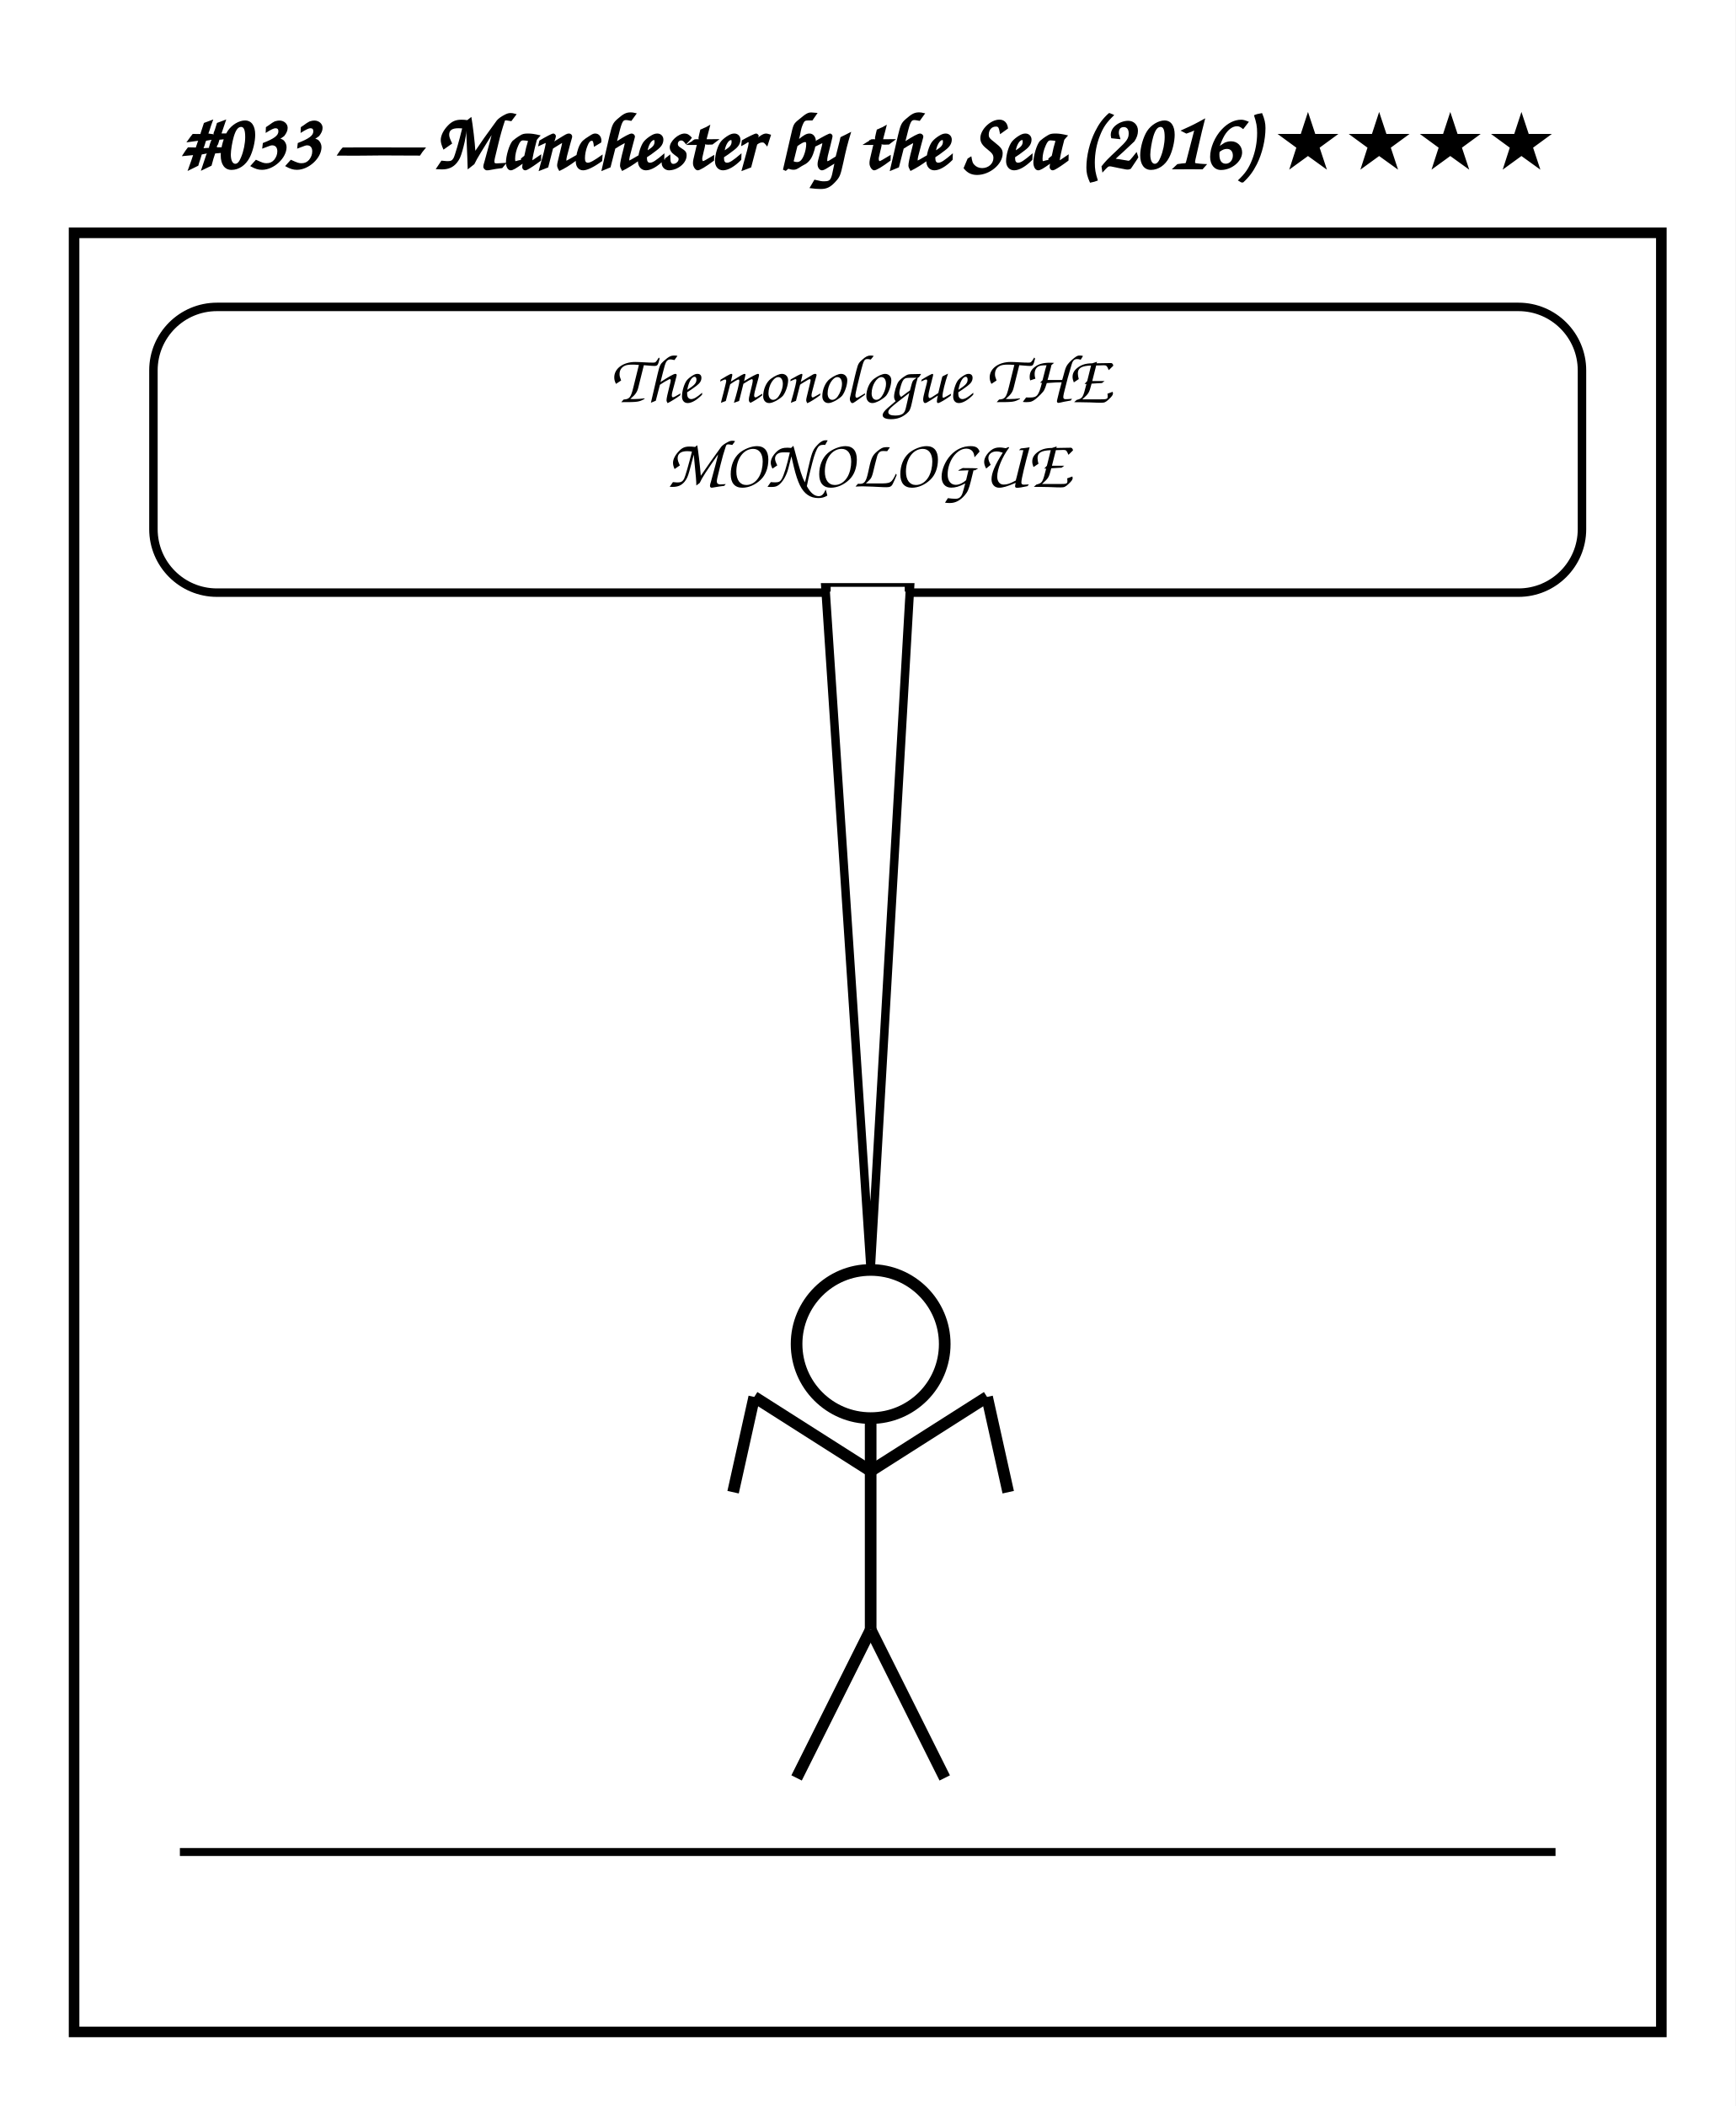
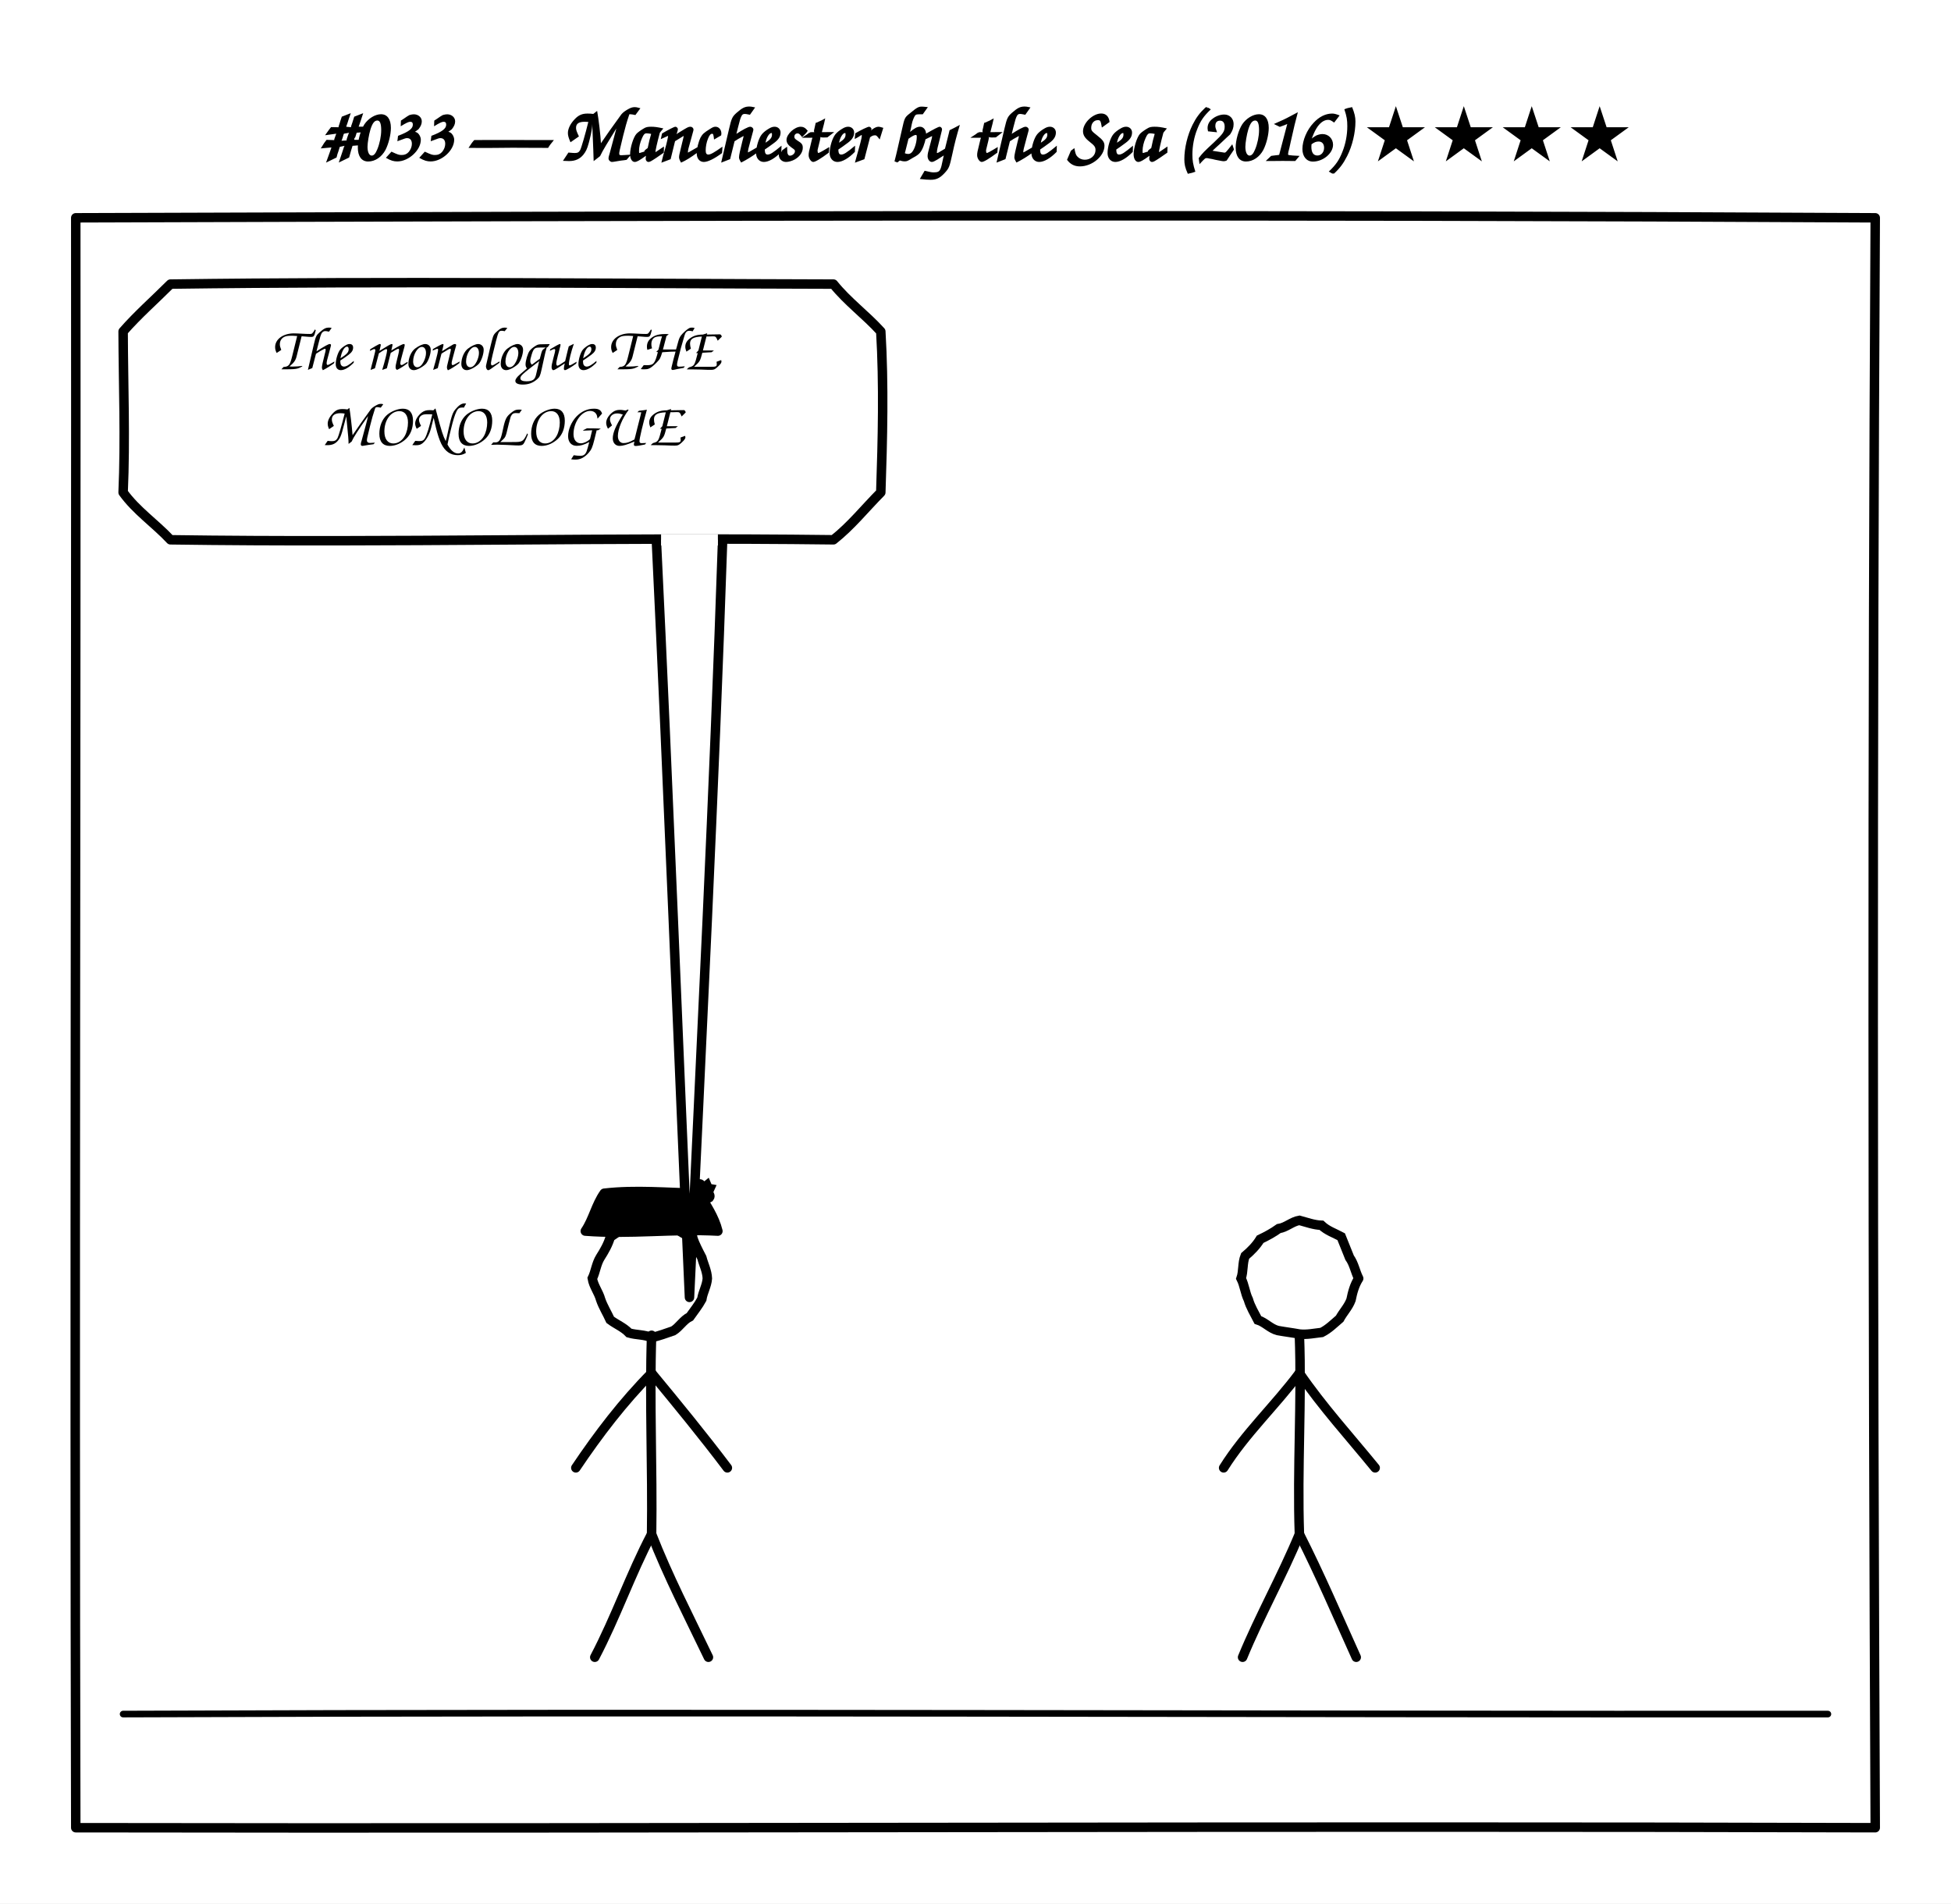
- <svg xmlns="http://www.w3.org/2000/svg" viewBox="0 0 328 398" width="328" height="398" role="img" aria-label="#033 — Manchester by the Sea (2016)">
+ <svg xmlns="http://www.w3.org/2000/svg" viewBox="0 0 412 402" width="412" height="402" role="img" aria-label="#033 — Manchester by the Sea (2016)">
  <rect width="100%" height="100%" fill="white" />
-   <text x="164.0" y="32" text-anchor="middle" font-family="Comic Neue, Comic Sans MS, cursive" font-size="15" font-weight="700" fill="black">#033 — Manchester by the Sea (2016) ★★★★</text>
+   <text x="206.0" y="34" text-anchor="middle" font-family="Comic Neue, Comic Sans MS, cursive" font-size="16" font-weight="700" fill="black">#033 — Manchester by the Sea (2016) ★★★★</text>
  <g class="panel">
-     <rect x="14" y="44" width="300" height="340" fill="white" stroke="black" stroke-width="2" />
-     <rect x="29" y="58" width="270" height="54" rx="12" ry="12" fill="white" stroke="black" stroke-width="1.6" />
-     <polygon points="156.0,111 172.0,111 164.558,240" fill="white" stroke="black" stroke-width="1.6" />
-     <line x1="157.0" y1="112" x2="171.0" y2="112" stroke="white" stroke-width="2.2" />
-     <text x="164.0" y="76" text-anchor="middle" font-family="Comic Neue, Comic Sans MS, cursive" font-size="13" fill="black">
-       <tspan x="164.0" dy="0">The monologue THE</tspan>
-       <tspan x="164.0" dy="16">MONOLOGUE</tspan>
+     <path d="M 16.00 46.00 C 142.67 45.58, 269.33 45.30, 396.00 46.00 C 395.38 159.33, 395.48 272.67, 396.00 386.00 C 269.33 385.62, 142.67 386.22, 16.00 386.00 C 15.71 272.67, 16.09 159.33, 16.00 46.00" fill="none" stroke="black" stroke-width="2.0" stroke-linecap="round" stroke-linejoin="round" />
+     <path d="M 26.00 362.00 C 146.00 361.51, 266.00 362.08, 386.00 362.00" fill="none" stroke="black" stroke-width="1.4" stroke-linecap="round" />
+     <path d="M 149.37 270.00 C 149.27 271.54, 148.43 272.88, 148.20 274.39 C 147.49 275.71, 146.55 276.87, 145.69 278.09 C 144.27 278.78, 143.50 280.25, 142.18 281.06 C 140.67 281.60, 139.16 282.12, 137.60 282.51 C 136.09 281.82, 134.40 281.97, 132.83 281.51 C 131.70 280.31, 130.15 279.71, 128.86 278.74 C 128.21 277.30, 127.35 275.96, 126.84 274.46 C 126.42 272.90, 125.34 271.61, 125.08 270.00 C 125.78 268.56, 125.91 266.90, 126.78 265.52 C 127.63 264.18, 128.42 262.81, 128.87 261.27 C 130.19 260.33, 131.58 259.50, 132.81 258.43 C 134.41 258.28, 136.00 258.43, 137.60 258.47 C 139.15 258.33, 140.61 258.90, 142.12 259.09 C 143.42 259.97, 144.73 260.86, 146.24 261.36 C 146.76 262.84, 147.49 264.22, 148.21 265.61 C 148.59 267.07, 149.32 268.45, 149.37 270.00" fill="none" stroke="black" stroke-width="2.0" stroke-linecap="round" />
+     <path d="M 123.60 260.00 C 132.93 260.73, 142.27 259.49, 151.60 260.00 C 150.87 257.03, 149.15 254.56, 147.60 252.00 C 140.93 251.90, 134.27 251.23, 127.60 252.00 C 125.85 254.46, 125.28 257.51, 123.60 260.00" fill="black" stroke="black" stroke-width="2.0" stroke-linecap="round" stroke-linejoin="round" />
+     <path d="M 149.67 252.00 C 149.76 252.30, 150.07 252.56, 149.80 252.91 C 149.49 253.09, 149.19 253.26, 148.81 253.21 C 148.47 253.50, 148.54 253.90, 148.54 254.27 C 148.16 253.97, 147.89 254.26, 147.60 254.45 C 147.29 254.28, 146.87 254.23, 146.88 253.73 C 146.77 253.47, 146.32 253.69, 146.28 253.32 C 145.90 253.29, 145.61 252.98, 145.22 252.98 C 145.50 252.69, 145.56 252.26, 145.89 252.00 C 145.94 251.48, 145.75 251.13, 145.21 251.01 C 145.69 250.92, 145.67 250.51, 145.76 250.16 C 146.09 250.09, 146.42 250.01, 146.75 249.95 C 147.00 250.22, 147.27 250.38, 147.60 250.07 C 148.01 249.90, 148.02 250.34, 148.23 250.47 C 148.59 250.52, 148.95 250.59, 149.26 250.34 C 149.39 250.65, 149.53 250.97, 149.92 251.04 C 149.79 251.35, 149.43 251.60, 149.67 252.00" fill="black" stroke="black" stroke-width="2.0" stroke-linecap="round" />
+     <path d="M 137.60 282.00 C 137.14 296.00, 137.81 310.00, 137.60 324.00" fill="none" stroke="black" stroke-width="2.0" stroke-linecap="round" />
+     <path d="M 137.60 290.00 C 131.56 296.10, 126.38 302.89, 121.60 310.00" fill="none" stroke="black" stroke-width="2.0" stroke-linecap="round" />
+     <path d="M 137.60 290.00 C 143.04 296.58, 148.45 303.18, 153.60 310.00" fill="none" stroke="black" stroke-width="2.0" stroke-linecap="round" />
+     <path d="M 137.60 324.00 C 133.16 332.46, 130.05 341.54, 125.60 350.00" fill="none" stroke="black" stroke-width="2.0" stroke-linecap="round" />
+     <path d="M 137.60 324.00 C 141.07 332.91, 145.48 341.39, 149.60 350.00" fill="none" stroke="black" stroke-width="2.0" stroke-linecap="round" />
+     <path d="M 286.92 270.00 C 286.03 271.38, 285.62 272.93, 285.30 274.52 C 284.76 276.00, 283.64 277.13, 282.90 278.50 C 281.69 279.53, 280.57 280.67, 279.12 281.40 C 277.55 281.57, 276.00 281.92, 274.40 281.74 C 272.89 281.46, 271.36 281.28, 269.84 281.00 C 268.25 280.60, 267.17 279.26, 265.63 278.77 C 264.91 277.36, 264.06 276.01, 263.62 274.47 C 262.92 273.04, 262.80 271.42, 262.08 270.00 C 262.61 268.46, 262.33 266.78, 262.94 265.25 C 264.16 264.22, 265.28 263.09, 266.12 261.72 C 267.49 261.07, 268.81 260.35, 270.04 259.47 C 271.63 259.23, 272.82 257.99, 274.40 257.73 C 275.94 258.14, 277.44 258.71, 279.05 258.77 C 280.25 259.91, 281.80 260.42, 283.22 261.18 C 283.81 262.66, 284.40 264.13, 285.00 265.61 C 285.95 266.94, 286.19 268.57, 286.92 270.00" fill="none" stroke="black" stroke-width="2.0" stroke-linecap="round" />
+     <path d="M 274.40 282.00 C 274.92 296.00, 273.92 310.00, 274.40 324.00" fill="none" stroke="black" stroke-width="2.0" stroke-linecap="round" />
+     <path d="M 274.40 290.00 C 269.29 296.85, 262.97 302.72, 258.40 310.00" fill="none" stroke="black" stroke-width="2.0" stroke-linecap="round" />
+     <path d="M 274.40 290.00 C 279.24 297.06, 285.00 303.38, 290.40 310.00" fill="none" stroke="black" stroke-width="2.0" stroke-linecap="round" />
+     <path d="M 274.40 324.00 C 270.75 332.83, 266.04 341.17, 262.40 350.00" fill="none" stroke="black" stroke-width="2.0" stroke-linecap="round" />
+     <path d="M 274.40 324.00 C 278.72 332.52, 282.47 341.30, 286.40 350.00" fill="none" stroke="black" stroke-width="2.0" stroke-linecap="round" />
+     <path d="M 36.00 60.00 C 82.67 59.37, 129.33 59.89, 176.00 60.00 C 178.97 63.70, 182.83 66.50, 186.00 70.00 C 186.67 81.33, 186.38 92.67, 186.00 104.00 C 182.68 107.34, 179.73 111.06, 176.00 114.00 C 129.33 113.42, 82.67 114.67, 36.00 114.00 C 32.78 110.55, 28.79 107.88, 26.00 104.00 C 26.50 92.67, 26.04 81.33, 26.00 70.00 C 29.11 66.45, 32.67 63.33, 36.00 60.00" fill="white" stroke="black" stroke-width="2.0" stroke-linecap="round" stroke-linejoin="round" />
+     <path d="M 138.60 114.00 C 141.19 167.32, 143.20 220.67, 145.60 274.00 C 148.10 220.67, 150.80 167.36, 152.60 114.00" fill="white" stroke="black" stroke-width="2.0" stroke-linecap="round" stroke-linejoin="round" />
+     <line x1="139.6" y1="114" x2="151.6" y2="114" stroke="white" stroke-width="2.4" />
+     <text x="106.0" y="78.0" text-anchor="middle" font-family="Comic Neue, Comic Sans MS, cursive" font-size="13" fill="black">
+       <tspan x="106.0" dy="0">The monologue THE</tspan>
+       <tspan x="106.0" dy="16">MONOLOGUE</tspan>
    </text>
-     <circle cx="164.558" cy="254" r="14" fill="none" stroke="black" stroke-width="2.2" />
-     <line x1="164.558" y1="268" x2="164.558" y2="308" stroke="black" stroke-width="2.2" />
-     <line x1="164.558" y1="278" x2="142.558" y2="264" stroke="black" stroke-width="2.2" />
-     <line x1="142.558" y1="264" x2="138.558" y2="282" stroke="black" stroke-width="2.2" />
-     <line x1="164.558" y1="278" x2="186.558" y2="264" stroke="black" stroke-width="2.2" />
-     <line x1="186.558" y1="264" x2="190.558" y2="282" stroke="black" stroke-width="2.2" />
-     <line x1="164.558" y1="308" x2="150.558" y2="336" stroke="black" stroke-width="2.2" />
-     <line x1="164.558" y1="308" x2="178.558" y2="336" stroke="black" stroke-width="2.2" />
-     <line x1="34" y1="350" x2="294" y2="350" stroke="black" stroke-width="1.5" />
  </g>
</svg>
